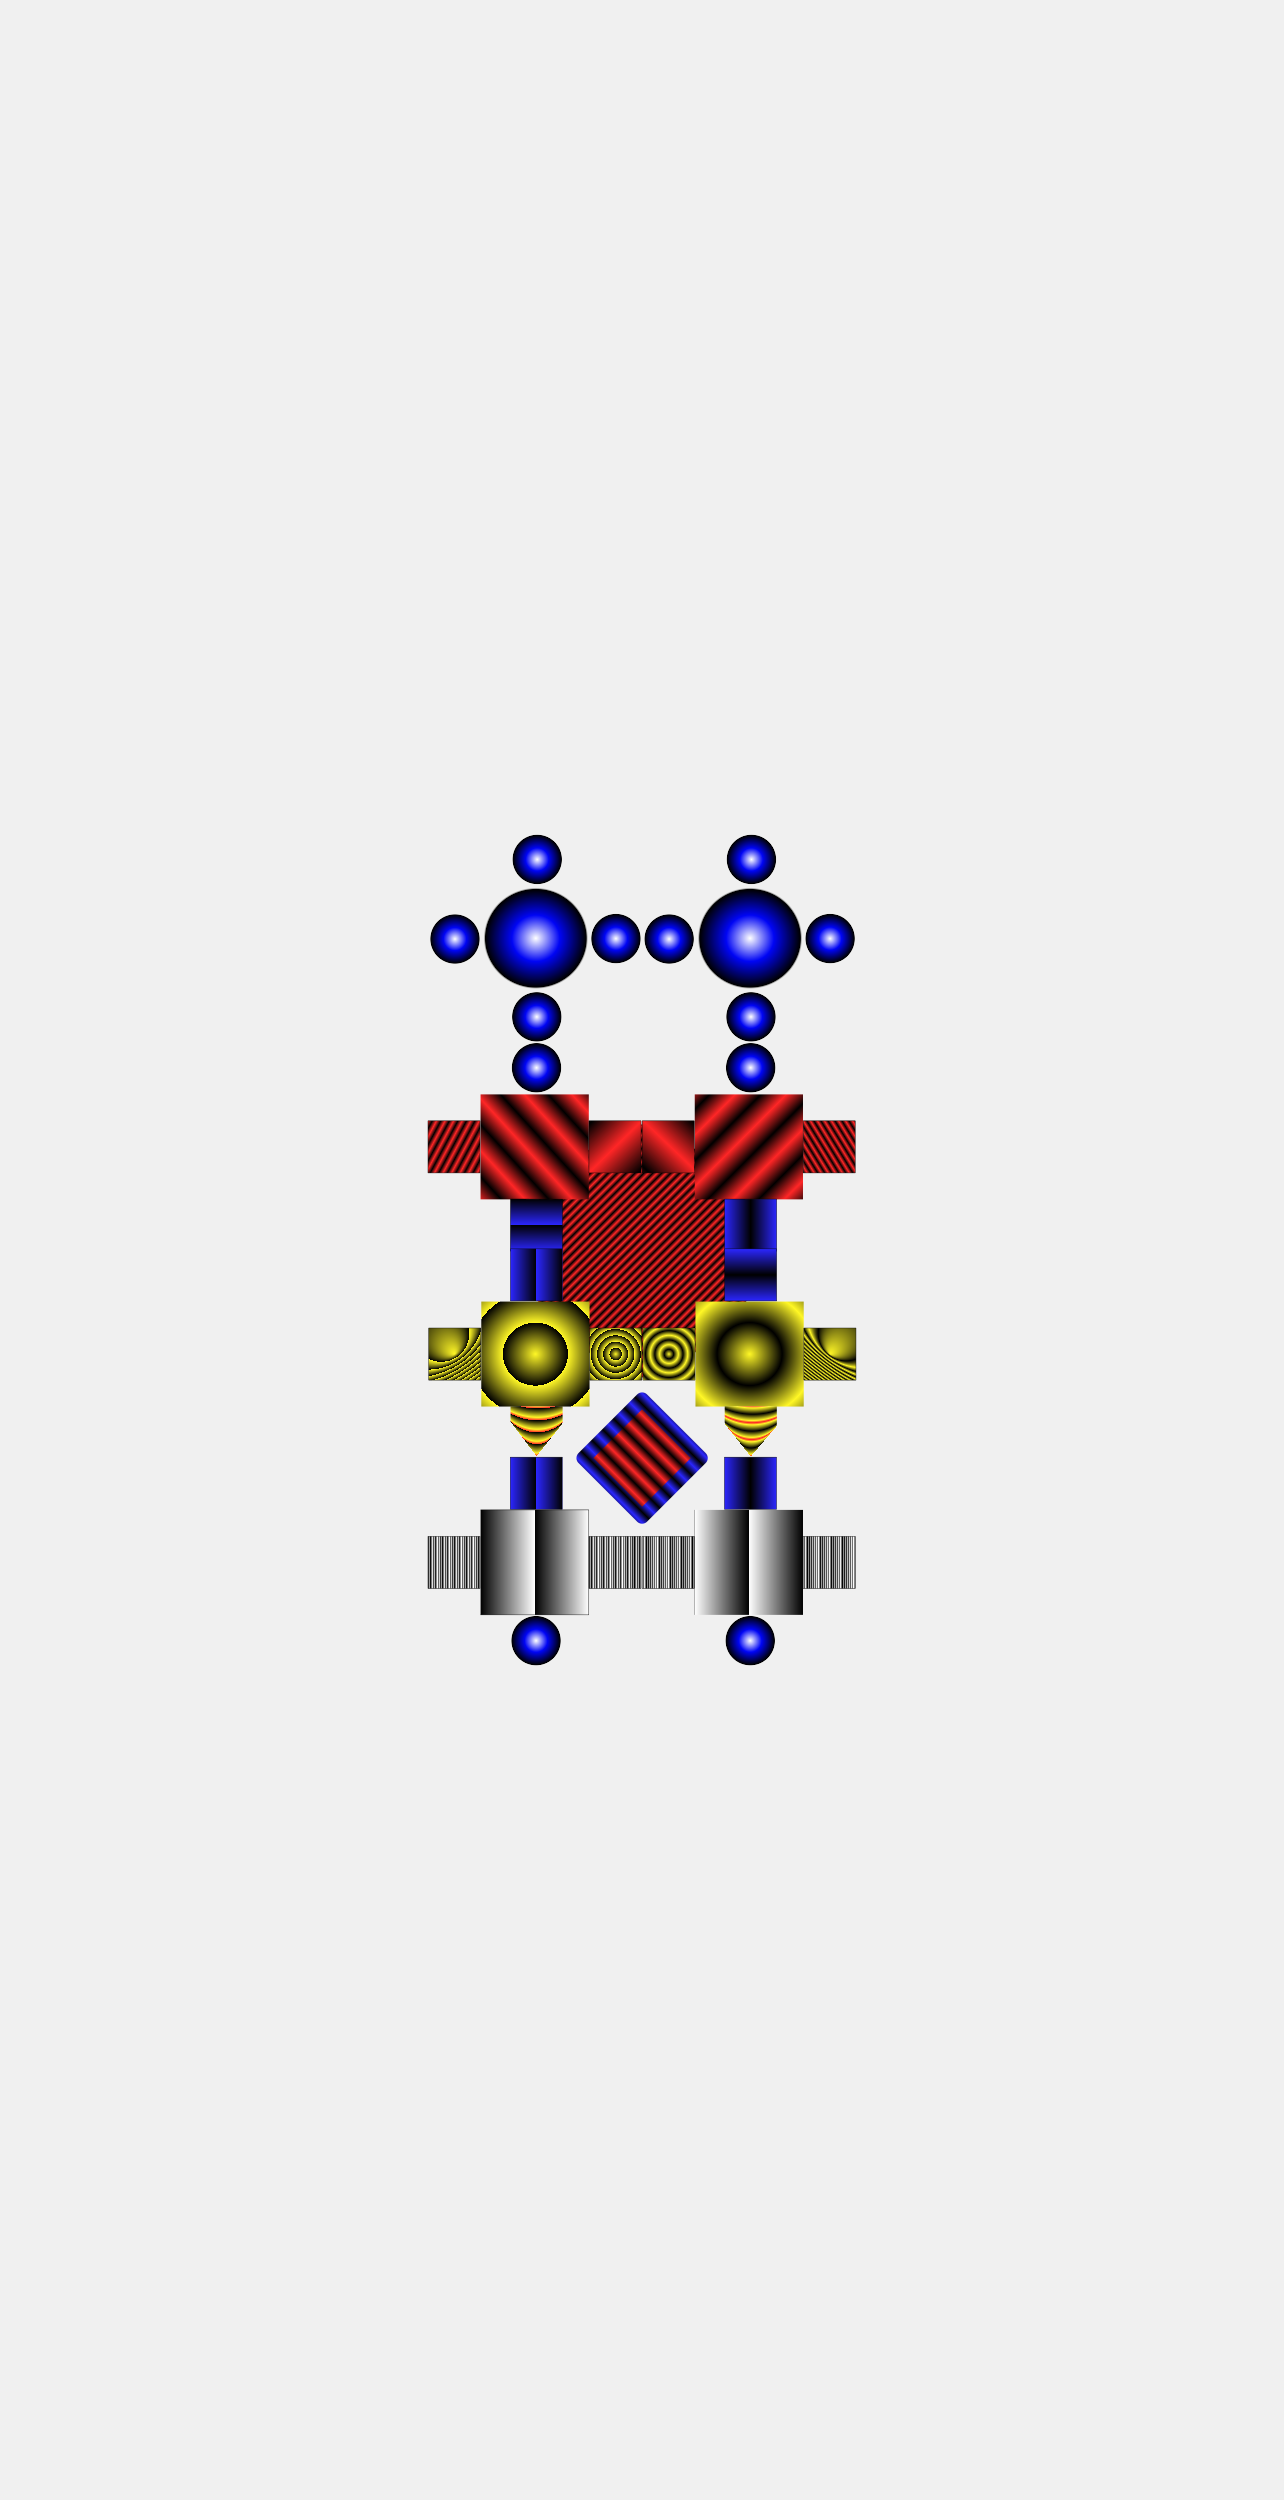
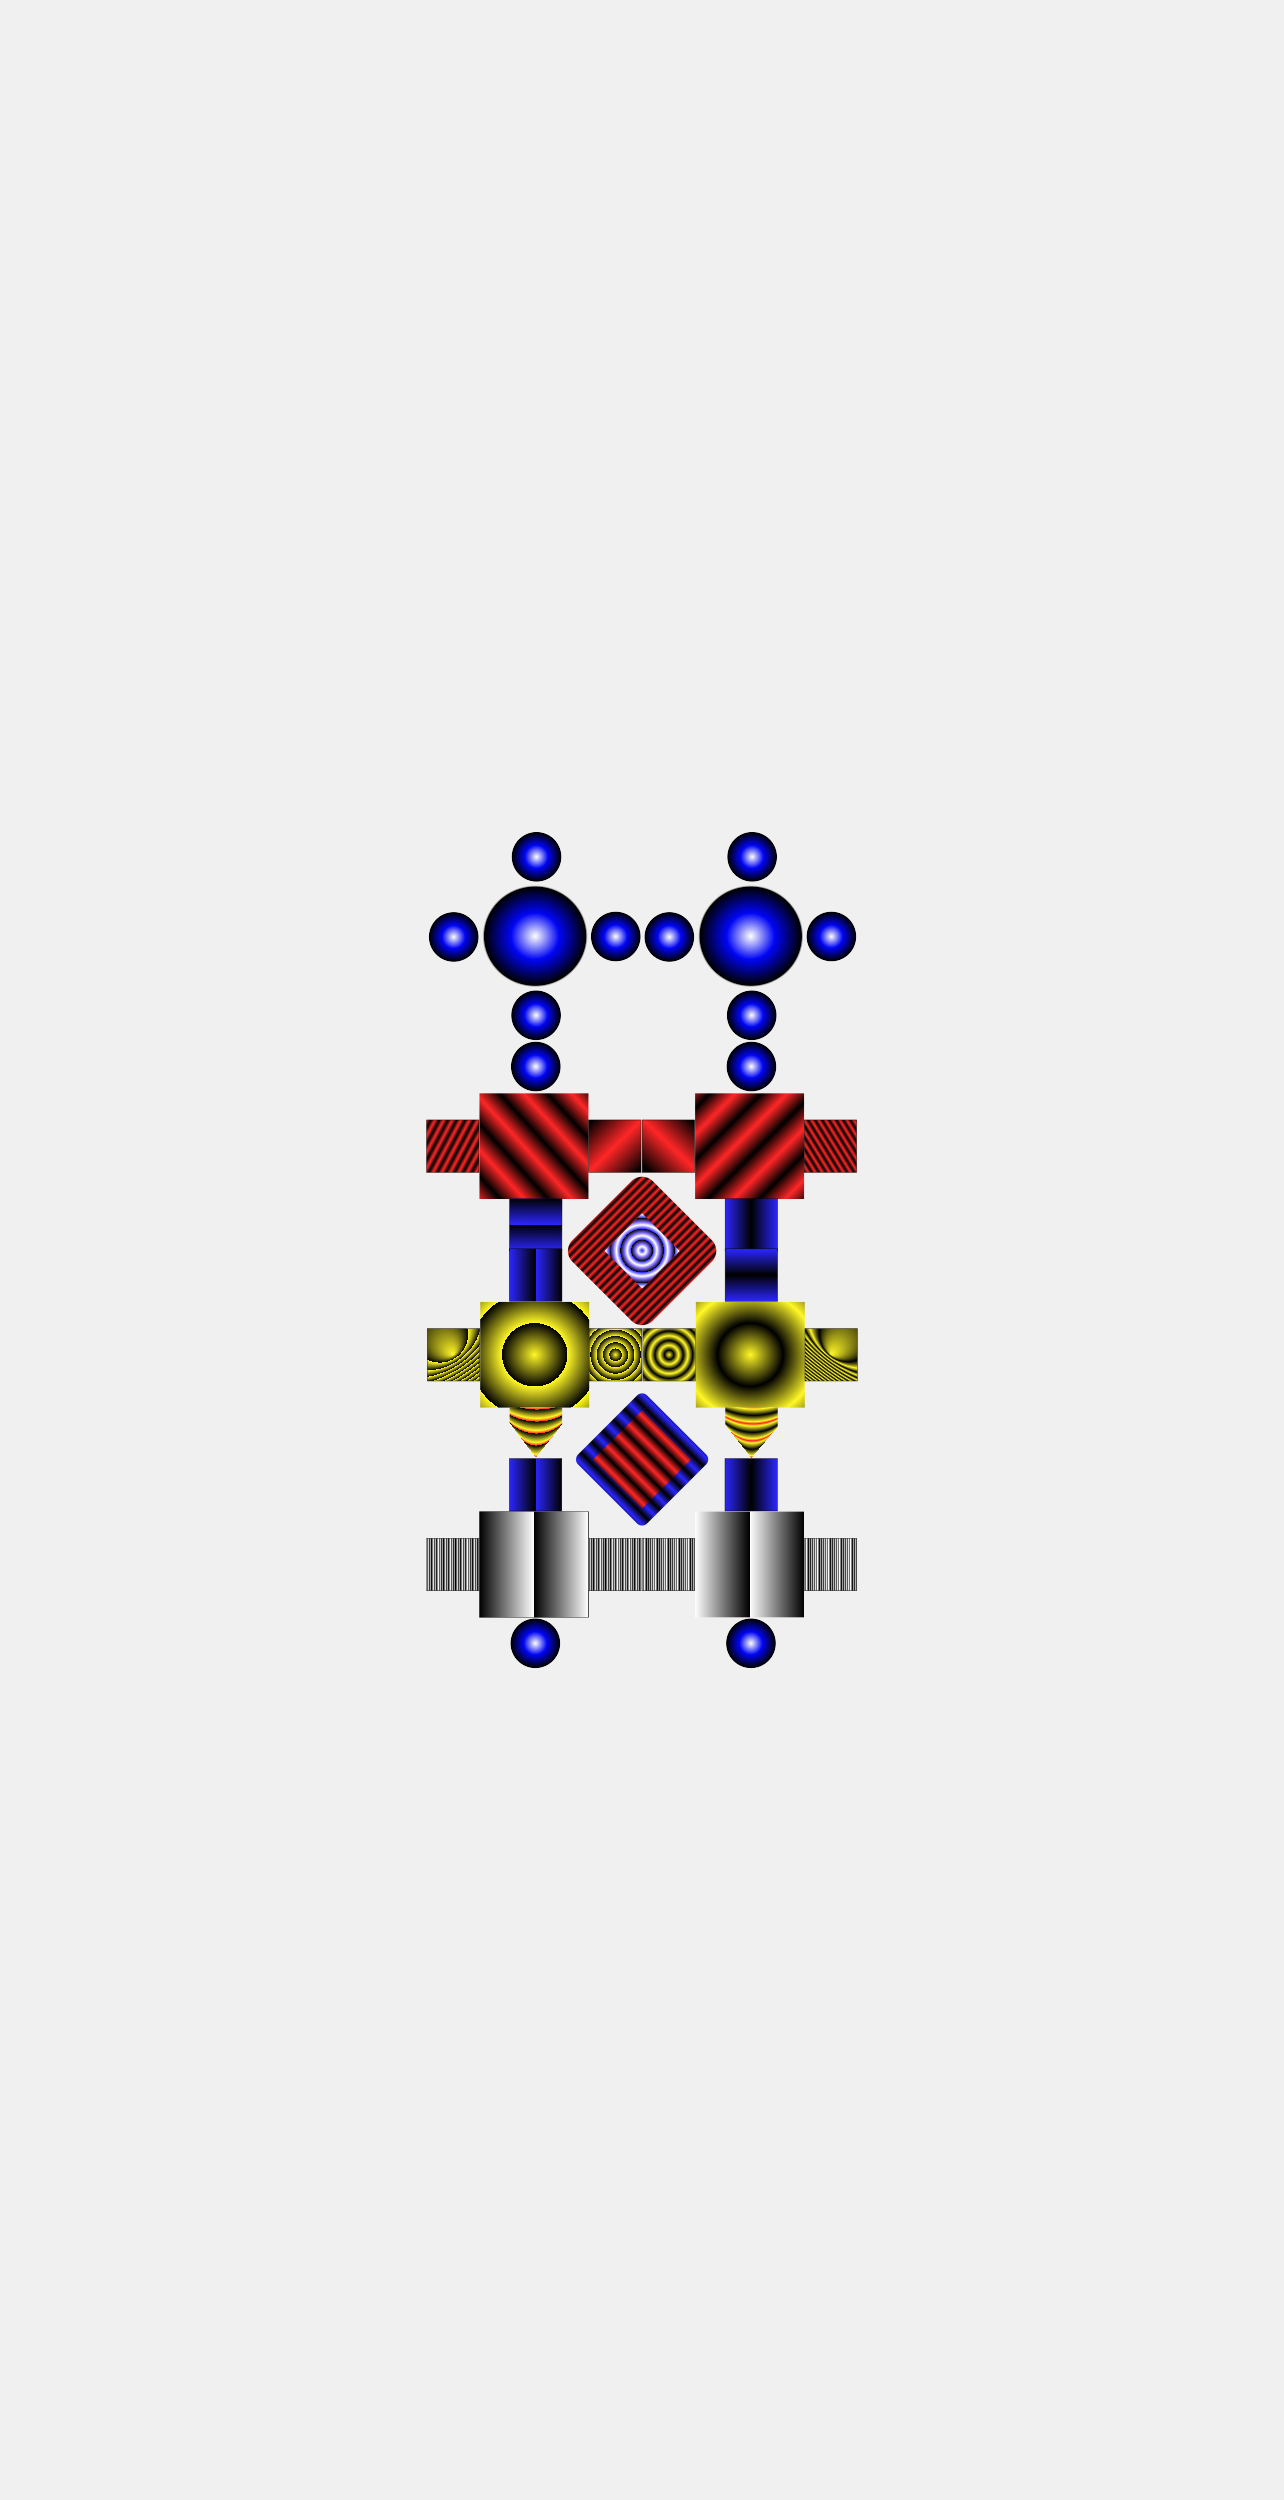
- <svg xmlns="http://www.w3.org/2000/svg" width="100%" height="100%" version="1.1" style="stroke-linecap: round; stroke-linejoin: round;" viewBox="-985.255 -1914.804 3113.017 6061.4">
-   <defs id="SvgjsDefs1157">
+ <svg xmlns="http://www.w3.org/2000/svg" width="100%" height="100%" version="1.1" style="stroke-linecap: round; stroke-linejoin: round;" viewBox="-974.878 -1894.6 3092.263 6020.99">
+   <defs id="SvgjsDefs1205">
    <radialGradient id="SvgjsRadialGradient3561" fx="0.504" fy="0.501" cx="0.504" cy="0.501" r="0.486">
      <stop id="SvgjsStop3562" stop-opacity="1" stop-color="#ffffff" offset="0" />
      <stop id="SvgjsStop3563" stop-opacity="1" stop-color="#0005f4" offset="0.455" />
      <stop id="SvgjsStop3564" stop-opacity="1" stop-color="#000000" offset="0.957" />
      <stop id="SvgjsStop3565" stop-opacity="0" stop-color="#ffffff" offset="1" />
    </radialGradient>
    <linearGradient id="SvgjsLinearGradient1630" spreadMethod="reflect" x1="7.579503658946866e-8" y1="-3.070178514298022e-8" x2="0.064" y2="0.034">
      <stop id="SvgjsStop1631" stop-opacity="1" stop-color="#ff2626" offset="0" />
      <stop id="SvgjsStop1632" stop-opacity="1" stop-color="#000000" offset="1" />
    </linearGradient>
    <linearGradient id="SvgjsLinearGradient1633" spreadMethod="reflect" x1="0.438" y1="0.535" x2="0.561" y2="0.426">
      <stop id="SvgjsStop1634" stop-opacity="1" stop-color="#ff2626" offset="0" />
      <stop id="SvgjsStop1635" stop-opacity="1" stop-color="#000000" offset="1" />
    </linearGradient>
    <linearGradient id="SvgjsLinearGradient1636" spreadMethod="reflect" x1="0.508" y1="0.497" x2="0.974" y2="0.971">
      <stop id="SvgjsStop1637" stop-opacity="1" stop-color="#ff2626" offset="0" />
      <stop id="SvgjsStop1638" stop-opacity="1" stop-color="#000000" offset="1" />
    </linearGradient>
    <linearGradient id="SvgjsLinearGradient1639" spreadMethod="reflect" x1="0.531" y1="0.486" x2="0.973" y2="0.022">
      <stop id="SvgjsStop1640" stop-opacity="1" stop-color="#ff2626" offset="0" />
      <stop id="SvgjsStop1641" stop-opacity="1" stop-color="#000000" offset="1" />
    </linearGradient>
    <linearGradient id="SvgjsLinearGradient1642" spreadMethod="reflect" x1="0.439" y1="0.423" x2="0.561" y2="0.541">
      <stop id="SvgjsStop1643" stop-opacity="1" stop-color="#ff2626" offset="0" />
      <stop id="SvgjsStop1644" stop-opacity="1" stop-color="#000000" offset="1" />
    </linearGradient>
    <linearGradient id="SvgjsLinearGradient1645" spreadMethod="reflect" x1="0.057" y1="0.086" x2="0.106" y2="0.056">
      <stop id="SvgjsStop1646" stop-opacity="1" stop-color="#ff2626" offset="0" />
      <stop id="SvgjsStop1647" stop-opacity="1" stop-color="#000000" offset="1" />
    </linearGradient>
    <radialGradient id="SvgjsRadialGradient1760" spreadMethod="repeat" r="0.3" fx="0.5" fy="0.5" cx="0.5" cy="0.5">
      <stop id="SvgjsStop1788" stop-opacity="1" stop-color="#fff726" offset="0" />
      <stop id="SvgjsStop1789" stop-opacity="1" stop-color="#000000" offset="1" />
    </radialGradient>
    <radialGradient id="SvgjsRadialGradient1763" spreadMethod="repeat" r="0.539" fx="0.5" fy="0.5" cx="0.239" cy="0.11">
      <stop id="SvgjsStop1790" stop-opacity="1" stop-color="#fff726" offset="0" />
      <stop id="SvgjsStop1791" stop-opacity="1" stop-color="#000000" offset="1" />
    </radialGradient>
    <radialGradient id="SvgjsRadialGradient1766" spreadMethod="repeat" r="0.12" fx="0.5" fy="0.5" cx="0.5" cy="0.5">
      <stop id="SvgjsStop1792" stop-opacity="1" stop-color="#fff726" offset="0" />
      <stop id="SvgjsStop1793" stop-opacity="1" stop-color="#000000" offset="1" />
    </radialGradient>
    <radialGradient id="SvgjsRadialGradient1769" spreadMethod="reflect" r="0.09" fx="0.5" fy="0.5" cx="0.5" cy="0.5">
      <stop id="SvgjsStop1794" stop-opacity="1" stop-color="#fff726" offset="0" />
      <stop id="SvgjsStop1795" stop-opacity="1" stop-color="#000000" offset="1" />
    </radialGradient>
    <radialGradient id="SvgjsRadialGradient1772" spreadMethod="reflect" r="0.3" fx="0.5" fy="0.5" cx="0.5" cy="0.5">
      <stop id="SvgjsStop1796" stop-opacity="1" stop-color="#fff726" offset="0" />
      <stop id="SvgjsStop1797" stop-opacity="1" stop-color="#000000" offset="1" />
    </radialGradient>
    <radialGradient id="SvgjsRadialGradient1775" spreadMethod="reflect" r="0.534" fx="0.5" fy="0.5" cx="0.81" cy="0.097">
      <stop id="SvgjsStop1798" stop-opacity="1" stop-color="#fff726" offset="0" />
      <stop id="SvgjsStop1799" stop-opacity="1" stop-color="#000000" offset="1" />
    </radialGradient>
    <linearGradient id="SvgjsLinearGradient1933" spreadMethod="repeat" x1="1.143730691557725e-16" y1="4.912285915671893e-7" x2="0.046" y2="4.912285915671893e-7">
      <stop id="SvgjsStop4318" stop-opacity="1" stop-color="#000000" offset="0" />
      <stop id="SvgjsStop4319" stop-opacity="1" stop-color="#ffffff" offset="1" />
    </linearGradient>
    <linearGradient id="SvgjsLinearGradient1936" spreadMethod="repeat" x1="0" y1="0" x2="0.5" y2="0">
      <stop id="SvgjsStop4320" stop-opacity="1" stop-color="#000000" offset="0" />
      <stop id="SvgjsStop4321" stop-opacity="1" stop-color="#ffffff" offset="1" />
    </linearGradient>
    <linearGradient id="SvgjsLinearGradient1945" spreadMethod="repeat" x1="0" y1="0" x2="0.5" y2="0">
      <stop id="SvgjsStop3812" stop-opacity="1" stop-color="#ffffff" offset="0" />
      <stop id="SvgjsStop3813" stop-opacity="1" stop-color="#000000" offset="1" />
    </linearGradient>
    <linearGradient id="SvgjsLinearGradient1948" spreadMethod="repeat" x1="2.28746138311545e-16" y1="4.912285915671893e-7" x2="0.042" y2="4.912285915671893e-7">
      <stop id="SvgjsStop3810" stop-opacity="1" stop-color="#ffffff" offset="0" />
      <stop id="SvgjsStop3811" stop-opacity="1" stop-color="#000000" offset="1" />
    </linearGradient>
    <radialGradient id="SvgjsRadialGradient2074" spreadMethod="repeat" fx="0.5" fy="0.958" cx="0.506" cy="0.366" r="0.363">
      <stop id="SvgjsStop3582" stop-opacity="1" stop-color="#ff2626" offset="0" />
      <stop id="SvgjsStop3583" stop-opacity="1" stop-color="#fff726" offset="0.255" />
      <stop id="SvgjsStop3584" stop-opacity="1" stop-color="#000000" offset="1" />
    </radialGradient>
    <radialGradient id="SvgjsRadialGradient2077" spreadMethod="reflect" fx="0.5" fy="0.963" cx="0.508" cy="0.516" r="0.285">
      <stop id="SvgjsStop3585" stop-opacity="1" stop-color="#ff2626" offset="0" />
      <stop id="SvgjsStop3586" stop-opacity="1" stop-color="#fff726" offset="0.255" />
      <stop id="SvgjsStop3587" stop-opacity="1" stop-color="#000000" offset="1" />
    </radialGradient>
    <linearGradient id="SvgjsLinearGradient2231" spreadMethod="repeat" x1="0" y1="0" x2="0.5" y2="0">
      <stop id="SvgjsStop3695" stop-opacity="1" stop-color="#2b26ff" offset="0" />
      <stop id="SvgjsStop3696" stop-opacity="1" stop-color="#000000" offset="1" />
    </linearGradient>
    <linearGradient id="SvgjsLinearGradient3800" spreadMethod="repeat" x1="0" y1="0" x2="0.5" y2="0">
      <stop id="SvgjsStop3801" stop-opacity="1" stop-color="#2b26ff" offset="0" />
      <stop id="SvgjsStop3802" stop-opacity="1" stop-color="#000000" offset="1" />
    </linearGradient>
    <linearGradient id="SvgjsLinearGradient4002" spreadMethod="reflect" x1="0" y1="0" x2="0.5" y2="0">
      <stop id="SvgjsStop4003" stop-opacity="1" stop-color="#2b26ff" offset="0" />
      <stop id="SvgjsStop4004" stop-opacity="1" stop-color="#000000" offset="1" />
    </linearGradient>
    <linearGradient id="SvgjsLinearGradient4005" spreadMethod="reflect" x1="0" y1="0" x2="0.5" y2="0">
      <stop id="SvgjsStop4006" stop-opacity="1" stop-color="#2b26ff" offset="0" />
      <stop id="SvgjsStop4007" stop-opacity="1" stop-color="#000000" offset="1" />
    </linearGradient>
    <linearGradient id="SvgjsLinearGradient4008" spreadMethod="reflect" x1="0" y1="0" x2="0.5" y2="0">
      <stop id="SvgjsStop4009" stop-opacity="1" stop-color="#2b26ff" offset="0" />
      <stop id="SvgjsStop4010" stop-opacity="1" stop-color="#000000" offset="1" />
    </linearGradient>
    <radialGradient id="SvgjsRadialGradient3600" spreadMethod="repeat" r="0.13" fx="0.503" fy="0.497" cx="0.503" cy="0.497">
      <stop id="SvgjsStop7726" stop-opacity="1" stop-color="#2b26ff" offset="0" />
      <stop id="SvgjsStop7727" stop-opacity="1" stop-color="#ffffff" offset="0.365" />
      <stop id="SvgjsStop7728" stop-opacity="1" stop-color="#7f6bff" offset="0.631" />
      <stop id="SvgjsStop7729" stop-opacity="1" stop-color="#000000" offset="1" />
    </radialGradient>
    <linearGradient id="SvgjsLinearGradient3611" spreadMethod="reflect" x1="0.998" y1="0.574" x2="0.998" y2="0.536">
      <stop id="SvgjsStop3721" stop-opacity="1" stop-color="#ff2626" offset="0" />
      <stop id="SvgjsStop3722" stop-opacity="1" stop-color="#000000" offset="1" />
    </linearGradient>
    <linearGradient id="SvgjsLinearGradient27430" spreadMethod="reflect" x1="0.5" y1="0.5" x2="0.592" y2="0.5">
      <stop id="SvgjsStop27431" stop-opacity="1" stop-color="#ff2626" offset="0" />
      <stop id="SvgjsStop27432" stop-opacity="1" stop-color="#000000" offset="1" />
    </linearGradient>
    <linearGradient id="SvgjsLinearGradient27437" spreadMethod="reflect" x1="0.5" y1="0.5" x2="0.592" y2="0.5">
      <stop id="SvgjsStop27438" stop-opacity="1" stop-color="#2b26ff" offset="0" />
      <stop id="SvgjsStop27439" stop-opacity="1" stop-color="#000000" offset="1" />
    </linearGradient>
  </defs>
-   <g id="G-b5-07f65e" transform="matrix(1,0,0,1,6.541306,76.5139)">
-     <rect id="R-b6-83dd78" width="201.09" height="201.09" style="stroke: url(&quot;#SvgjsLinearGradient3611&quot;); stroke-opacity: 1; fill: url(&quot;#SvgjsRadialGradient3600&quot;); fill-opacity: 1; stroke-width: 329;" data-fill="#676767" data-stroke="#00deac" transform="matrix(0.7071068,-0.7071068,0.7071068,0.7071068,422.8204,1041.6)" />
-     <polygon id="P-1c-9189eb" points="-95.085,-728.005 -95.085,-473.503 167.35,-473.503 167.35,-728.005" style="stroke: rgb(0, 0, 0); stroke-opacity: 1; fill: url(&quot;#SvgjsRadialGradient3561&quot;); fill-opacity: 1; stroke-width: 0;" data-fill="#ffffff" data-fill-opacity="1" transform="matrix(1,0,0,1,270.2154,884.0705)" />
-     <rect id="R-12-84bbed" width="126.309" height="126.308" style="stroke: rgb(0, 0, 0); stroke-opacity: 1; fill: url(&quot;#SvgjsRadialGradient3561&quot;); fill-opacity: 1; stroke-width: 0;" data-fill="#ffffff" data-fill-opacity="1" transform="matrix(1,0,0,1,437.9337,221.0537)" />
-     <rect id="R-87-44baef" width="126.309" height="126.308" style="stroke: rgb(0, 0, 0); stroke-opacity: 1; fill: url(&quot;#SvgjsRadialGradient3561&quot;); fill-opacity: 1; stroke-width: 0;" data-fill="#ffffff" data-fill-opacity="1" transform="matrix(1,0,0,1,247.1057,29.14847)" />
-     <rect id="R-8f-4b0863" width="126.309" height="126.308" style="stroke: rgb(0, 0, 0); stroke-opacity: 1; fill: url(&quot;#SvgjsRadialGradient3561&quot;); fill-opacity: 1; stroke-width: 0;" data-fill="#ffffff" data-fill-opacity="1" transform="matrix(1,0,0,1,47.65402,222.1318)" />
-     <rect id="R-0f-5b20b0" width="126.309" height="126.308" style="stroke: rgb(0, 0, 0); stroke-opacity: 1; fill: url(&quot;#SvgjsRadialGradient3561&quot;); fill-opacity: 1; stroke-width: 0;" data-fill="#ffffff" data-fill-opacity="1" transform="matrix(1,0,0,1,246.0277,410.8023)" />
-     <polygon id="P-ac-ac32bd" points="-95.085,-728.005 -95.085,-473.503 167.35,-473.503 167.35,-728.005" style="stroke: rgb(0, 0, 0); stroke-opacity: 1; fill: url(&quot;#SvgjsRadialGradient3561&quot;); fill-opacity: 1; stroke-width: 0;" data-fill="#ffffff" data-fill-opacity="1" transform="matrix(1,0,0,1,789.5215,884.0705)" />
-     <rect id="R-2b-cc51ce" width="126.309" height="126.308" style="stroke: rgb(0, 0, 0); stroke-opacity: 1; fill: url(&quot;#SvgjsRadialGradient3561&quot;); fill-opacity: 1; stroke-width: 0;" data-fill="#ffffff" data-fill-opacity="1" transform="matrix(1,0,0,1,957.2396,221.0537)" />
-     <rect id="R-92-bd6faa" width="126.309" height="126.308" style="stroke: rgb(0, 0, 0); stroke-opacity: 1; fill: url(&quot;#SvgjsRadialGradient3561&quot;); fill-opacity: 1; stroke-width: 0;" data-fill="#ffffff" data-fill-opacity="1" transform="matrix(1,0,0,1,766.4128,29.14847)" />
-     <rect id="R-e5-0e4681" width="126.309" height="126.308" style="stroke: rgb(0, 0, 0); stroke-opacity: 1; fill: url(&quot;#SvgjsRadialGradient3561&quot;); fill-opacity: 1; stroke-width: 0;" data-fill="#ffffff" data-fill-opacity="1" transform="matrix(1,0,0,1,566.9608,222.1318)" />
-     <rect id="R-d9-53553a" width="126.309" height="126.308" style="stroke: rgb(0, 0, 0); stroke-opacity: 1; fill: url(&quot;#SvgjsRadialGradient3561&quot;); fill-opacity: 1; stroke-width: 0;" data-fill="#ffffff" data-fill-opacity="1" transform="matrix(1,0,0,1,765.3348,410.8023)" />
-     <polygon id="P-b3-90c458" points="-95.085,-728.005 -95.085,-473.503 167.35,-473.503 167.35,-728.005" style="stroke: rgb(0, 0, 0); stroke-opacity: 1; fill: url(&quot;#SvgjsLinearGradient1642&quot;); fill-opacity: 1; stroke-width: 0;" data-fill="#ffffff" data-fill-opacity="1" transform="matrix(1,0,0,1,787.7435,1390.102)" />
-     <rect id="R-42-bd7418" width="126.309" height="126.308" style="stroke: rgb(0, 0, 0); stroke-opacity: 1; fill: url(&quot;#SvgjsLinearGradient1645&quot;); fill-opacity: 1;" data-fill="#ffffff" data-fill-opacity="1" transform="matrix(1,0,0,1,955.4606,726.1941)" />
-     <rect id="R-57-a1d3c1" width="126.309" height="126.308" style="stroke: rgb(0, 0, 0); stroke-opacity: 1; fill: url(&quot;#SvgjsRadialGradient3561&quot;); fill-opacity: 1; stroke-width: 0;" data-fill="#ffffff" data-fill-opacity="1" transform="matrix(1,0,0,1,764.6346,534.2271)" />
-     <rect id="R-58-716c84" width="126.309" height="126.308" style="stroke: rgb(0, 0, 0); stroke-opacity: 1; fill: url(&quot;#SvgjsLinearGradient1639&quot;); fill-opacity: 1;" data-fill="#ffffff" data-fill-opacity="1" transform="matrix(1,0,0,1,565.1814,726.1941)" />
-     <rect id="R-d2-c6897e" width="126.309" height="126.308" style="stroke: rgb(0, 0, 0); stroke-opacity: 1; fill: url(&quot;#SvgjsLinearGradient4002&quot;); fill-opacity: 1;" data-fill="#ffffff" data-fill-opacity="1" transform="matrix(1,0,0,1,764.9843,915.8803)" />
-     <polygon id="P-c4-627f09" points="-95.085,-728.005 -95.085,-473.503 167.35,-473.503 167.35,-728.005" style="stroke: rgb(0, 0, 0); stroke-opacity: 1; fill: url(&quot;#SvgjsLinearGradient1633&quot;); fill-opacity: 1; stroke-width: 0;" data-fill="#ffffff" data-fill-opacity="1" transform="matrix(1,0,0,1,268.4368,1390.102)" />
-     <rect id="R-b9-494d30" width="126.309" height="126.308" style="stroke: rgb(0, 0, 0); stroke-opacity: 1; fill: url(&quot;#SvgjsLinearGradient1636&quot;); fill-opacity: 1;" data-fill="#ffffff" data-fill-opacity="1" transform="matrix(1,0,0,1,436.1545,726.1941)" />
-     <rect id="R-cb-a8feee" width="126.309" height="126.308" style="stroke: rgb(0, 0, 0); stroke-opacity: 1; fill: url(&quot;#SvgjsRadialGradient3561&quot;); fill-opacity: 1; stroke-width: 0;" data-fill="#ffffff" data-fill-opacity="1" transform="matrix(1,0,0,1,245.3279,534.2271)" />
-     <rect id="R-f3-112aec" width="126.309" height="126.308" style="stroke: rgb(0, 0, 0); stroke-opacity: 1; fill: url(&quot;#SvgjsLinearGradient1630&quot;); fill-opacity: 1;" data-fill="#ffffff" data-fill-opacity="1" transform="matrix(1,0,0,1,45.87601,726.1941)" />
-     <rect id="R-e9-8ce6fa" width="126.309" height="126.309" style="stroke: rgb(0, 0, 0); stroke-opacity: 1; fill: url(&quot;#SvgjsLinearGradient2231&quot;); fill-opacity: 1;" data-fill="#ffffff" data-fill-opacity="1" transform="matrix(0.002817863,-0.999996,0.999996,0.002817863,245.5003,1042.011)" />
-     <polygon id="P-7c-b5b718" points="-95.085,-728.005 -95.085,-473.503 167.35,-473.503 167.35,-728.005" style="stroke: rgb(0, 0, 0); stroke-opacity: 1; fill: url(&quot;#SvgjsRadialGradient1760&quot;); fill-opacity: 1; stroke-width: 0;" data-fill="#ffffff" data-fill-opacity="1" transform="matrix(1,0,0,1,270.2149,1892.45)" />
-     <rect id="R-20-02823d" width="126.309" height="126.308" style="stroke: rgb(0, 0, 0); stroke-opacity: 1; fill: url(&quot;#SvgjsRadialGradient1766&quot;); fill-opacity: 1;" data-fill="#ffffff" data-fill-opacity="1" transform="matrix(1,0,0,1,437.9337,1228.542)" />
-     <rect id="R-ba-e319d0" width="126.309" height="126.308" style="stroke: rgb(0, 0, 0); stroke-opacity: 1; fill: url(&quot;#SvgjsLinearGradient2231&quot;); fill-opacity: 1;" data-fill="#ffffff" data-fill-opacity="1" transform="matrix(1,0,0,1,245.6779,1036.575)" />
-     <rect id="R-78-4c8e4b" width="126.309" height="126.308" style="stroke: rgb(0, 0, 0); stroke-opacity: 1; fill: url(&quot;#SvgjsRadialGradient1763&quot;); fill-opacity: 1;" data-fill="#ffffff" data-fill-opacity="1" transform="matrix(1,0,0,1,47.65402,1228.542)" />
-     <rect id="R-2f-c32983" width="126.309" height="126.308" style="stroke: rgb(0, 0, 0); stroke-opacity: 1; fill: url(&quot;#SvgjsRadialGradient2074&quot;); fill-opacity: 1; stroke-width: 0;" data-fill="#ffffff" data-fill-opacity="1" transform="matrix(1,0,0,1,246.0277,1418.229)" />
-     <polygon id="P-78-fde8c9" points="-95.085,-728.005 -95.085,-473.503 167.35,-473.503 167.35,-728.005" style="stroke: rgb(0, 0, 0); stroke-opacity: 1; fill: url(&quot;#SvgjsRadialGradient1772&quot;); fill-opacity: 1; stroke-width: 0;" data-fill="#ffffff" data-fill-opacity="1" transform="matrix(1,0,0,1,789.5215,1892.45)" />
-     <rect id="R-70-93e675" width="126.309" height="126.308" style="stroke: rgb(0, 0, 0); stroke-opacity: 1; fill: url(&quot;#SvgjsRadialGradient1775&quot;); fill-opacity: 1;" data-fill="#ffffff" data-fill-opacity="1" transform="matrix(1,0,0,1,957.2396,1228.542)" />
-     <rect id="R-78-bd5b7d" width="126.308" height="126.309" style="stroke: rgb(0, 0, 0); stroke-opacity: 1; fill: url(&quot;#SvgjsLinearGradient4005&quot;); fill-opacity: 1;" data-fill="#ffffff" data-fill-opacity="1" transform="matrix(3.0531133177191805e-16,1,-1,3.0531133177191805e-16,891.2929,1036.575)" />
-     <rect id="R-f4-c5473e" width="126.309" height="126.308" style="stroke: rgb(0, 0, 0); stroke-opacity: 1; fill: url(&quot;#SvgjsRadialGradient1769&quot;); fill-opacity: 1;" data-fill="#ffffff" data-fill-opacity="1" transform="matrix(1,0,0,1,566.9608,1228.542)" />
-     <rect id="R-0f-ad4030" width="126.309" height="126.308" style="stroke: rgb(0, 0, 0); stroke-opacity: 1; fill: url(&quot;#SvgjsRadialGradient2077&quot;); fill-opacity: 1; stroke-width: 0;" data-fill="#ffffff" data-fill-opacity="1" transform="matrix(1,0,0,1,765.3348,1418.229)" />
-     <polygon id="P-d7-a06ea5" points="-95.085,-728.005 -95.085,-473.503 167.35,-473.503 167.35,-728.005" style="stroke: rgb(0, 0, 0); stroke-opacity: 1; fill: url(&quot;#SvgjsLinearGradient1945&quot;); fill-opacity: 1; stroke-width: 0;" data-fill="#ffffff" data-fill-opacity="1" transform="matrix(1,0,0,1,787.7435,2397.528)" />
-     <rect id="R-83-8ebd25" width="126.309" height="126.308" style="stroke: rgb(0, 0, 0); stroke-opacity: 1; fill: url(&quot;#SvgjsLinearGradient1948&quot;); fill-opacity: 1;" data-fill="#ffffff" data-fill-opacity="1" transform="matrix(1,0,0,1,955.4606,1733.621)" />
-     <rect id="R-42-4e54e4" width="126.309" height="126.308" style="stroke: rgb(0, 0, 0); stroke-opacity: 1; fill: url(&quot;#SvgjsLinearGradient4008&quot;); fill-opacity: 1;" data-fill="#ffffff" data-fill-opacity="1" transform="matrix(1,0,0,1,764.6346,1541.654)" />
-     <rect id="R-6b-388ea8" width="126.309" height="126.308" style="stroke: rgb(0, 0, 0); stroke-opacity: 1; fill: url(&quot;#SvgjsLinearGradient1948&quot;); fill-opacity: 1;" data-fill="#ffffff" data-fill-opacity="1" transform="matrix(1,0,0,1,565.1814,1733.621)" />
-     <rect id="R-d5-f7b6ea" width="126.309" height="126.308" style="stroke: rgb(0, 0, 0); stroke-opacity: 1; fill: url(&quot;#SvgjsRadialGradient3561&quot;); fill-opacity: 1; stroke-width: 0;" data-fill="#ffffff" data-fill-opacity="1" transform="matrix(1,0,0,1,763.5565,1923.307)" />
-     <polygon id="P-4b-4c41b4" points="-95.085,-728.005 -95.085,-473.503 167.35,-473.503 167.35,-728.005" style="stroke: rgb(0, 0, 0); stroke-opacity: 1; fill: url(&quot;#SvgjsLinearGradient1936&quot;); fill-opacity: 1;" data-fill="#ffffff" data-fill-opacity="1" transform="matrix(1,0,0,1,268.4365,2397.528)" />
-     <rect id="R-e9-79fcfc" width="126.309" height="126.308" style="stroke: rgb(0, 0, 0); stroke-opacity: 1; fill: url(&quot;#SvgjsLinearGradient1933&quot;); fill-opacity: 1;" data-fill="#ffffff" data-fill-opacity="1" transform="matrix(1,0,0,1,436.1545,1733.621)" />
-     <rect id="R-21-9b2292" width="126.309" height="126.308" style="stroke: rgb(0, 0, 0); stroke-opacity: 1; fill: url(&quot;#SvgjsLinearGradient3800&quot;); fill-opacity: 1;" data-fill="#ffffff" data-fill-opacity="1" transform="matrix(1,0,0,1,245.3279,1541.654)" />
-     <rect id="R-10-f44f5f" width="126.309" height="126.308" style="stroke: rgb(0, 0, 0); stroke-opacity: 1; fill: url(&quot;#SvgjsLinearGradient1933&quot;); fill-opacity: 1;" data-fill="#ffffff" data-fill-opacity="1" transform="matrix(1,0,0,1,45.87601,1733.621)" />
-     <rect id="R-ae-cbdc6a" width="126.309" height="126.308" style="stroke: rgb(0, 0, 0); stroke-opacity: 1; fill: url(&quot;#SvgjsRadialGradient3561&quot;); fill-opacity: 1; stroke-width: 0;" data-fill="#ffffff" data-fill-opacity="1" transform="matrix(1,0,0,1,244.2496,1923.307)" />
-     <rect id="R-59-43b3bd" width="201.09" height="201.09" style="stroke: url(&quot;#SvgjsLinearGradient27437&quot;); stroke-opacity: 1; fill: url(&quot;#SvgjsLinearGradient27430&quot;); fill-opacity: 1; stroke-width: 34;" data-fill="#676767" data-stroke="#00deac" transform="matrix(0.7071068,-0.7071068,0.7071068,0.7071068,422.8204,1543.834)" />
-   </g>
+   <rect id="R-b6-83dd78" width="201.09" height="201.09" style="stroke: url(&quot;#SvgjsLinearGradient3611&quot;); stroke-opacity: 1; fill: url(&quot;#SvgjsRadialGradient3600&quot;); fill-opacity: 1; stroke-width: 73;" data-fill="#676767" data-stroke="#00deac" transform="matrix(0.7071068,-0.7071068,0.7071068,0.7071068,429.3617,1118.114)" />
+   <polygon id="P-1c-9189eb" points="-95.085,-728.005 -95.085,-473.503 167.35,-473.503 167.35,-728.005" style="stroke: rgb(0, 0, 0); stroke-opacity: 1; fill: url(&quot;#SvgjsRadialGradient3561&quot;); fill-opacity: 1; stroke-width: 0;" data-fill="#ffffff" data-fill-opacity="1" transform="matrix(1,0,0,1,276.7567,960.5845)" />
+   <rect id="R-12-84bbed" width="126.309" height="126.308" style="stroke: rgb(0, 0, 0); stroke-opacity: 1; fill: url(&quot;#SvgjsRadialGradient3561&quot;); fill-opacity: 1; stroke-width: 0;" data-fill="#ffffff" data-fill-opacity="1" transform="matrix(1,0,0,1,444.475,297.5676)" />
+   <rect id="R-87-44baef" width="126.309" height="126.308" style="stroke: rgb(0, 0, 0); stroke-opacity: 1; fill: url(&quot;#SvgjsRadialGradient3561&quot;); fill-opacity: 1; stroke-width: 0;" data-fill="#ffffff" data-fill-opacity="1" transform="matrix(1,0,0,1,253.647,105.6624)" />
+   <rect id="R-8f-4b0863" width="126.309" height="126.308" style="stroke: rgb(0, 0, 0); stroke-opacity: 1; fill: url(&quot;#SvgjsRadialGradient3561&quot;); fill-opacity: 1; stroke-width: 0;" data-fill="#ffffff" data-fill-opacity="1" transform="matrix(1,0,0,1,54.19533,298.6457)" />
+   <rect id="R-0f-5b20b0" width="126.309" height="126.308" style="stroke: rgb(0, 0, 0); stroke-opacity: 1; fill: url(&quot;#SvgjsRadialGradient3561&quot;); fill-opacity: 1; stroke-width: 0;" data-fill="#ffffff" data-fill-opacity="1" transform="matrix(1,0,0,1,252.569,487.3162)" />
+   <polygon id="P-ac-ac32bd" points="-95.085,-728.005 -95.085,-473.503 167.35,-473.503 167.35,-728.005" style="stroke: rgb(0, 0, 0); stroke-opacity: 1; fill: url(&quot;#SvgjsRadialGradient3561&quot;); fill-opacity: 1; stroke-width: 0;" data-fill="#ffffff" data-fill-opacity="1" transform="matrix(1,0,0,1,796.0629,960.5845)" />
+   <rect id="R-2b-cc51ce" width="126.309" height="126.308" style="stroke: rgb(0, 0, 0); stroke-opacity: 1; fill: url(&quot;#SvgjsRadialGradient3561&quot;); fill-opacity: 1; stroke-width: 0;" data-fill="#ffffff" data-fill-opacity="1" transform="matrix(1,0,0,1,963.7809,297.5676)" />
+   <rect id="R-92-bd6faa" width="126.309" height="126.308" style="stroke: rgb(0, 0, 0); stroke-opacity: 1; fill: url(&quot;#SvgjsRadialGradient3561&quot;); fill-opacity: 1; stroke-width: 0;" data-fill="#ffffff" data-fill-opacity="1" transform="matrix(1,0,0,1,772.9541,105.6624)" />
+   <rect id="R-e5-0e4681" width="126.309" height="126.308" style="stroke: rgb(0, 0, 0); stroke-opacity: 1; fill: url(&quot;#SvgjsRadialGradient3561&quot;); fill-opacity: 1; stroke-width: 0;" data-fill="#ffffff" data-fill-opacity="1" transform="matrix(1,0,0,1,573.5021,298.6457)" />
+   <rect id="R-d9-53553a" width="126.309" height="126.308" style="stroke: rgb(0, 0, 0); stroke-opacity: 1; fill: url(&quot;#SvgjsRadialGradient3561&quot;); fill-opacity: 1; stroke-width: 0;" data-fill="#ffffff" data-fill-opacity="1" transform="matrix(1,0,0,1,771.8761,487.3162)" />
+   <polygon id="P-b3-90c458" points="-95.085,-728.005 -95.085,-473.503 167.35,-473.503 167.35,-728.005" style="stroke: rgb(0, 0, 0); stroke-opacity: 1; fill: url(&quot;#SvgjsLinearGradient1642&quot;); fill-opacity: 1; stroke-width: 0;" data-fill="#ffffff" data-fill-opacity="1" transform="matrix(1,0,0,1,794.2848,1466.616)" />
+   <rect id="R-42-bd7418" width="126.309" height="126.308" style="stroke: rgb(0, 0, 0); stroke-opacity: 1; fill: url(&quot;#SvgjsLinearGradient1645&quot;); fill-opacity: 1;" data-fill="#ffffff" data-fill-opacity="1" transform="matrix(1,0,0,1,962.0019,802.708)" />
+   <rect id="R-57-a1d3c1" width="126.309" height="126.308" style="stroke: rgb(0, 0, 0); stroke-opacity: 1; fill: url(&quot;#SvgjsRadialGradient3561&quot;); fill-opacity: 1; stroke-width: 0;" data-fill="#ffffff" data-fill-opacity="1" transform="matrix(1,0,0,1,771.1759,610.741)" />
+   <rect id="R-58-716c84" width="126.309" height="126.308" style="stroke: rgb(0, 0, 0); stroke-opacity: 1; fill: url(&quot;#SvgjsLinearGradient1639&quot;); fill-opacity: 1;" data-fill="#ffffff" data-fill-opacity="1" transform="matrix(1,0,0,1,571.7227,802.708)" />
+   <rect id="R-d2-c6897e" width="126.309" height="126.308" style="stroke: rgb(0, 0, 0); stroke-opacity: 1; fill: url(&quot;#SvgjsLinearGradient4002&quot;); fill-opacity: 1;" data-fill="#ffffff" data-fill-opacity="1" transform="matrix(1,0,0,1,771.5256,992.3942)" />
+   <polygon id="P-c4-627f09" points="-95.085,-728.005 -95.085,-473.503 167.35,-473.503 167.35,-728.005" style="stroke: rgb(0, 0, 0); stroke-opacity: 1; fill: url(&quot;#SvgjsLinearGradient1633&quot;); fill-opacity: 1; stroke-width: 0;" data-fill="#ffffff" data-fill-opacity="1" transform="matrix(1,0,0,1,274.9781,1466.616)" />
+   <rect id="R-b9-494d30" width="126.309" height="126.308" style="stroke: rgb(0, 0, 0); stroke-opacity: 1; fill: url(&quot;#SvgjsLinearGradient1636&quot;); fill-opacity: 1;" data-fill="#ffffff" data-fill-opacity="1" transform="matrix(1,0,0,1,442.6958,802.708)" />
+   <rect id="R-cb-a8feee" width="126.309" height="126.308" style="stroke: rgb(0, 0, 0); stroke-opacity: 1; fill: url(&quot;#SvgjsRadialGradient3561&quot;); fill-opacity: 1; stroke-width: 0;" data-fill="#ffffff" data-fill-opacity="1" transform="matrix(1,0,0,1,251.8692,610.741)" />
+   <rect id="R-f3-112aec" width="126.309" height="126.308" style="stroke: rgb(0, 0, 0); stroke-opacity: 1; fill: url(&quot;#SvgjsLinearGradient1630&quot;); fill-opacity: 1;" data-fill="#ffffff" data-fill-opacity="1" transform="matrix(1,0,0,1,52.41731,802.708)" />
+   <rect id="R-e9-8ce6fa" width="126.309" height="126.309" style="stroke: rgb(0, 0, 0); stroke-opacity: 1; fill: url(&quot;#SvgjsLinearGradient2231&quot;); fill-opacity: 1;" data-fill="#ffffff" data-fill-opacity="1" transform="matrix(0.002817863,-0.999996,0.999996,0.002817863,252.0416,1118.525)" />
+   <polygon id="P-7c-b5b718" points="-95.085,-728.005 -95.085,-473.503 167.35,-473.503 167.35,-728.005" style="stroke: rgb(0, 0, 0); stroke-opacity: 1; fill: url(&quot;#SvgjsRadialGradient1760&quot;); fill-opacity: 1; stroke-width: 0;" data-fill="#ffffff" data-fill-opacity="1" transform="matrix(1,0,0,1,276.7562,1968.964)" />
+   <rect id="R-20-02823d" width="126.309" height="126.308" style="stroke: rgb(0, 0, 0); stroke-opacity: 1; fill: url(&quot;#SvgjsRadialGradient1766&quot;); fill-opacity: 1;" data-fill="#ffffff" data-fill-opacity="1" transform="matrix(1,0,0,1,444.475,1305.056)" />
+   <rect id="R-ba-e319d0" width="126.309" height="126.308" style="stroke: rgb(0, 0, 0); stroke-opacity: 1; fill: url(&quot;#SvgjsLinearGradient2231&quot;); fill-opacity: 1;" data-fill="#ffffff" data-fill-opacity="1" transform="matrix(1,0,0,1,252.2193,1113.089)" />
+   <rect id="R-78-4c8e4b" width="126.309" height="126.308" style="stroke: rgb(0, 0, 0); stroke-opacity: 1; fill: url(&quot;#SvgjsRadialGradient1763&quot;); fill-opacity: 1;" data-fill="#ffffff" data-fill-opacity="1" transform="matrix(1,0,0,1,54.19533,1305.056)" />
+   <rect id="R-2f-c32983" width="126.309" height="126.308" style="stroke: rgb(0, 0, 0); stroke-opacity: 1; fill: url(&quot;#SvgjsRadialGradient2074&quot;); fill-opacity: 1; stroke-width: 0;" data-fill="#ffffff" data-fill-opacity="1" transform="matrix(1,0,0,1,252.569,1494.743)" />
+   <polygon id="P-78-fde8c9" points="-95.085,-728.005 -95.085,-473.503 167.35,-473.503 167.35,-728.005" style="stroke: rgb(0, 0, 0); stroke-opacity: 1; fill: url(&quot;#SvgjsRadialGradient1772&quot;); fill-opacity: 1; stroke-width: 0;" data-fill="#ffffff" data-fill-opacity="1" transform="matrix(1,0,0,1,796.0629,1968.964)" />
+   <rect id="R-70-93e675" width="126.309" height="126.308" style="stroke: rgb(0, 0, 0); stroke-opacity: 1; fill: url(&quot;#SvgjsRadialGradient1775&quot;); fill-opacity: 1;" data-fill="#ffffff" data-fill-opacity="1" transform="matrix(1,0,0,1,963.7809,1305.056)" />
+   <rect id="R-78-bd5b7d" width="126.308" height="126.309" style="stroke: rgb(0, 0, 0); stroke-opacity: 1; fill: url(&quot;#SvgjsLinearGradient4005&quot;); fill-opacity: 1;" data-fill="#ffffff" data-fill-opacity="1" transform="matrix(3.05311331771918e-16,1,-1,3.05311331771918e-16,897.8342,1113.089)" />
+   <rect id="R-f4-c5473e" width="126.309" height="126.308" style="stroke: rgb(0, 0, 0); stroke-opacity: 1; fill: url(&quot;#SvgjsRadialGradient1769&quot;); fill-opacity: 1;" data-fill="#ffffff" data-fill-opacity="1" transform="matrix(1,0,0,1,573.5021,1305.056)" />
+   <rect id="R-0f-ad4030" width="126.309" height="126.308" style="stroke: rgb(0, 0, 0); stroke-opacity: 1; fill: url(&quot;#SvgjsRadialGradient2077&quot;); fill-opacity: 1; stroke-width: 0;" data-fill="#ffffff" data-fill-opacity="1" transform="matrix(1,0,0,1,771.8761,1494.743)" />
+   <polygon id="P-d7-a06ea5" points="-95.085,-728.005 -95.085,-473.503 167.35,-473.503 167.35,-728.005" style="stroke: rgb(0, 0, 0); stroke-opacity: 1; fill: url(&quot;#SvgjsLinearGradient1945&quot;); fill-opacity: 1; stroke-width: 0;" data-fill="#ffffff" data-fill-opacity="1" transform="matrix(1,0,0,1,794.2848,2474.042)" />
+   <rect id="R-83-8ebd25" width="126.309" height="126.308" style="stroke: rgb(0, 0, 0); stroke-opacity: 1; fill: url(&quot;#SvgjsLinearGradient1948&quot;); fill-opacity: 1;" data-fill="#ffffff" data-fill-opacity="1" transform="matrix(1,0,0,1,962.0019,1810.135)" />
+   <rect id="R-42-4e54e4" width="126.309" height="126.308" style="stroke: rgb(0, 0, 0); stroke-opacity: 1; fill: url(&quot;#SvgjsLinearGradient4008&quot;); fill-opacity: 1;" data-fill="#ffffff" data-fill-opacity="1" transform="matrix(1,0,0,1,771.1759,1618.168)" />
+   <rect id="R-6b-388ea8" width="126.309" height="126.308" style="stroke: rgb(0, 0, 0); stroke-opacity: 1; fill: url(&quot;#SvgjsLinearGradient1948&quot;); fill-opacity: 1;" data-fill="#ffffff" data-fill-opacity="1" transform="matrix(1,0,0,1,571.7227,1810.135)" />
+   <rect id="R-d5-f7b6ea" width="126.309" height="126.308" style="stroke: rgb(0, 0, 0); stroke-opacity: 1; fill: url(&quot;#SvgjsRadialGradient3561&quot;); fill-opacity: 1; stroke-width: 0;" data-fill="#ffffff" data-fill-opacity="1" transform="matrix(1,0,0,1,770.0978,1999.821)" />
+   <polygon id="P-4b-4c41b4" points="-95.085,-728.005 -95.085,-473.503 167.35,-473.503 167.35,-728.005" style="stroke: rgb(0, 0, 0); stroke-opacity: 1; fill: url(&quot;#SvgjsLinearGradient1936&quot;); fill-opacity: 1;" data-fill="#ffffff" data-fill-opacity="1" transform="matrix(1,0,0,1,274.9778,2474.042)" />
+   <rect id="R-e9-79fcfc" width="126.309" height="126.308" style="stroke: rgb(0, 0, 0); stroke-opacity: 1; fill: url(&quot;#SvgjsLinearGradient1933&quot;); fill-opacity: 1;" data-fill="#ffffff" data-fill-opacity="1" transform="matrix(1,0,0,1,442.6958,1810.135)" />
+   <rect id="R-21-9b2292" width="126.309" height="126.308" style="stroke: rgb(0, 0, 0); stroke-opacity: 1; fill: url(&quot;#SvgjsLinearGradient3800&quot;); fill-opacity: 1;" data-fill="#ffffff" data-fill-opacity="1" transform="matrix(1,0,0,1,251.8692,1618.168)" />
+   <rect id="R-10-f44f5f" width="126.309" height="126.308" style="stroke: rgb(0, 0, 0); stroke-opacity: 1; fill: url(&quot;#SvgjsLinearGradient1933&quot;); fill-opacity: 1;" data-fill="#ffffff" data-fill-opacity="1" transform="matrix(1,0,0,1,52.41731,1810.135)" />
+   <rect id="R-ae-cbdc6a" width="126.309" height="126.308" style="stroke: rgb(0, 0, 0); stroke-opacity: 1; fill: url(&quot;#SvgjsRadialGradient3561&quot;); fill-opacity: 1; stroke-width: 0;" data-fill="#ffffff" data-fill-opacity="1" transform="matrix(1,0,0,1,250.7909,1999.821)" />
+   <rect id="R-59-43b3bd" width="201.09" height="201.09" style="stroke: url(&quot;#SvgjsLinearGradient27437&quot;); stroke-opacity: 1; fill: url(&quot;#SvgjsLinearGradient27430&quot;); fill-opacity: 1; stroke-width: 34;" data-fill="#676767" data-stroke="#00deac" transform="matrix(0.7071068,-0.7071068,0.7071068,0.7071068,429.3617,1620.348)" />
</svg>
